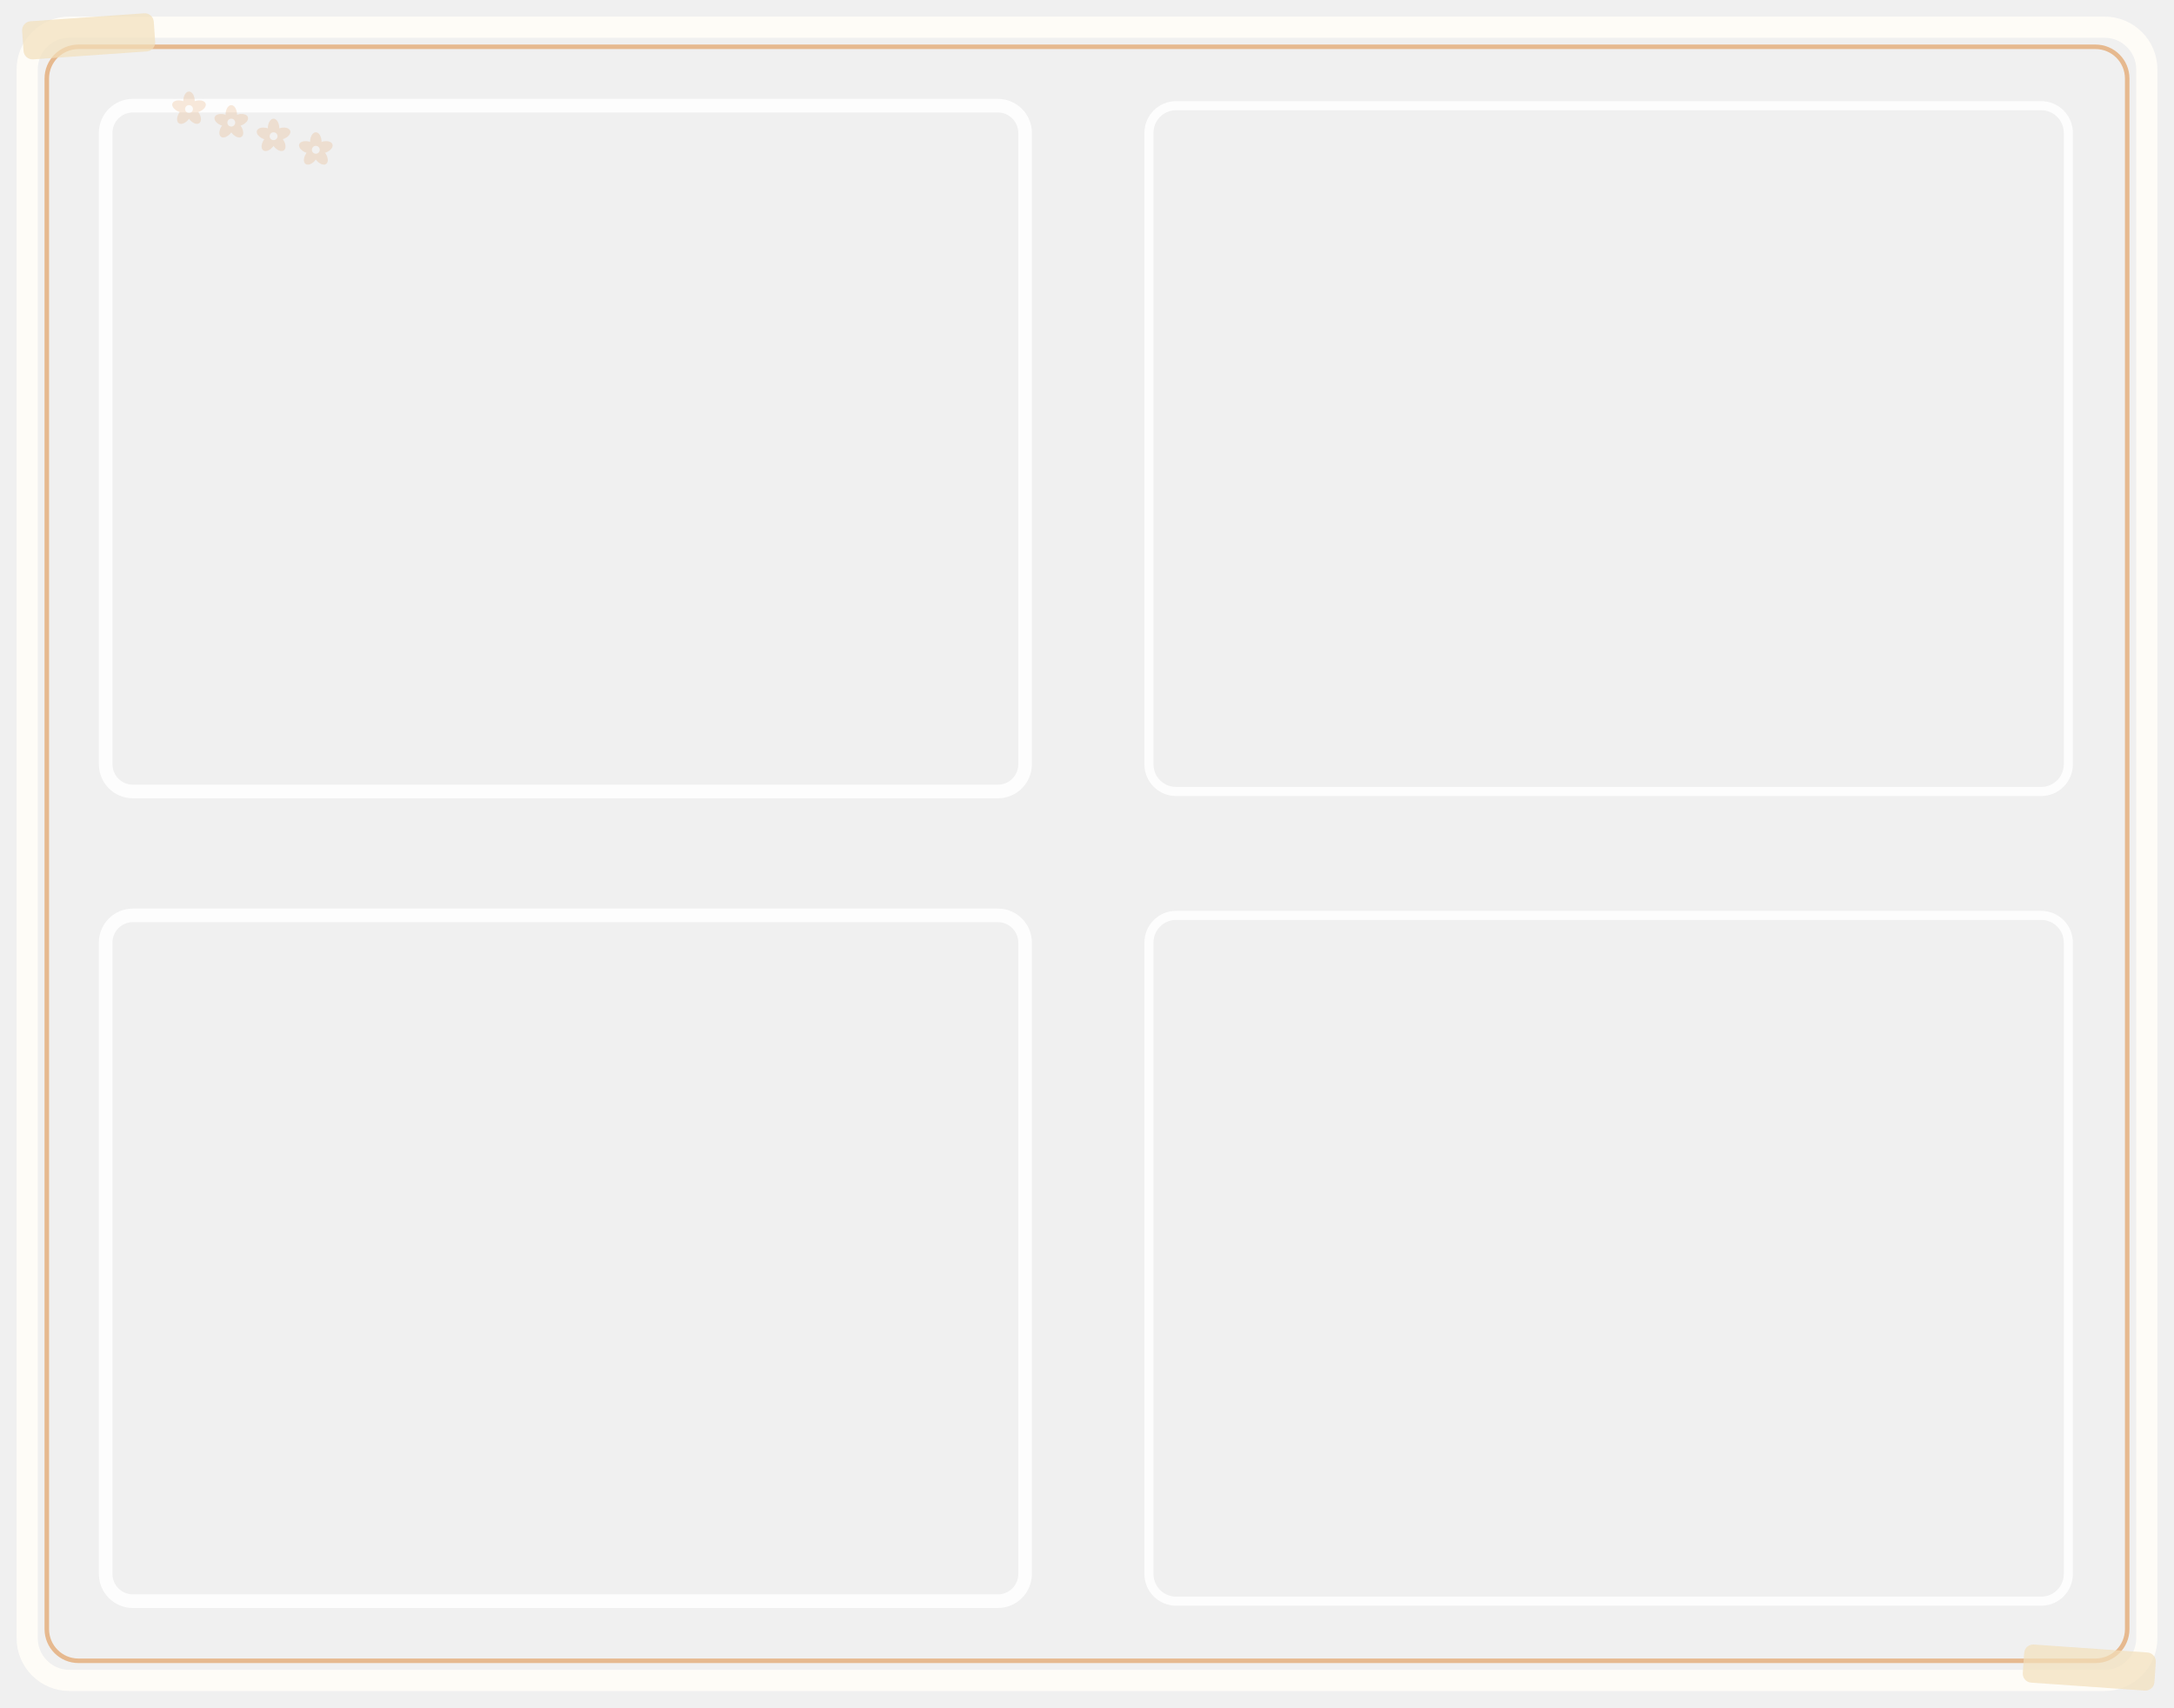
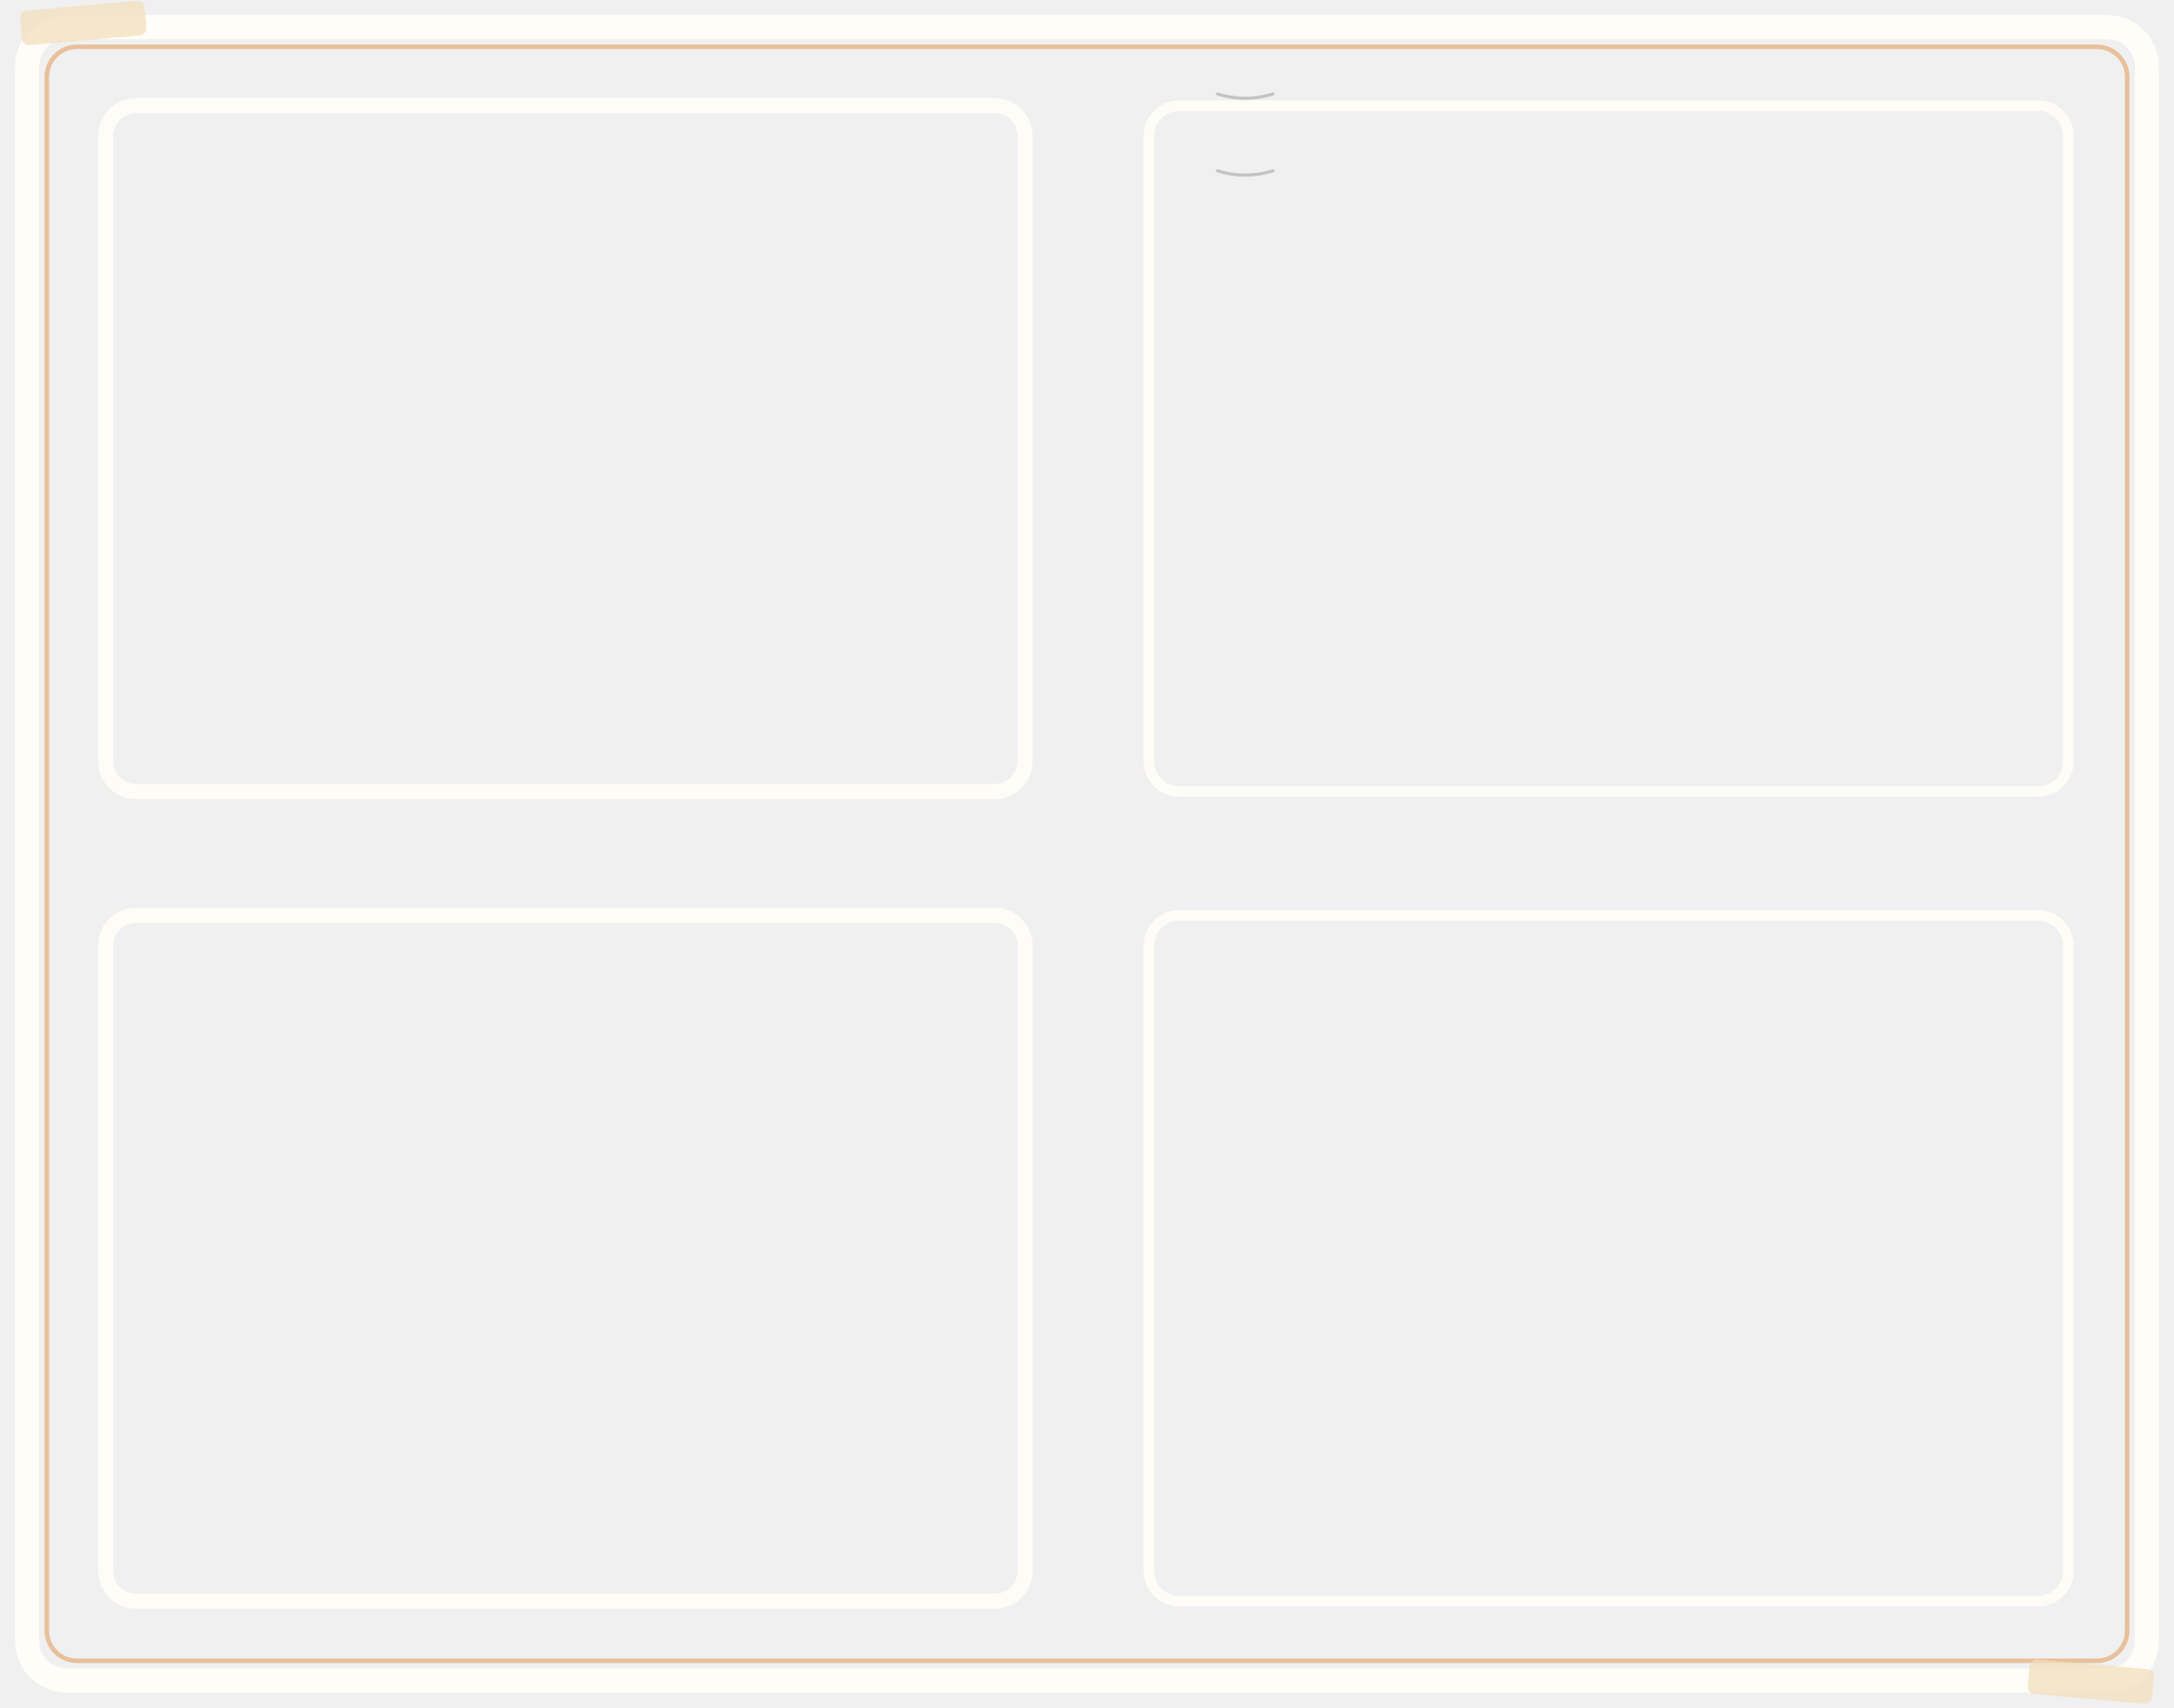
<svg xmlns="http://www.w3.org/2000/svg" viewBox="0 0 1440 1131">
-   <rect x="18" y="18" width="1404" height="1095" rx="28" fill="none" stroke="#fffdf8" stroke-width="14" opacity="0.96" />
-   <rect x="31" y="31" width="1378" height="1069" rx="21" fill="none" stroke="#df8c3f" stroke-width="3" opacity="0.55" />
-   <rect x="70" y="70" width="608.98" height="454.23" rx="18" fill="none" stroke="#ffffff" stroke-width="9" opacity="0.88" />
-   <rect x="761.03" y="70" width="608.98" height="454.23" rx="18" fill="none" stroke="#ffffff" stroke-width="6" opacity="0.88" />
-   <rect x="70" y="606.28" width="608.98" height="454.23" rx="18" fill="none" stroke="#ffffff" stroke-width="9" opacity="0.88" />
-   <rect x="761.03" y="606.28" width="608.98" height="454.23" rx="18" fill="none" stroke="#ffffff" stroke-width="6" opacity="0.88" />
-   <rect x="14.95" y="11.5" width="87.4" height="25.3" rx="6" fill="#f2dfbb" opacity="0.7" transform="rotate(-4 57.5 23)" />
-   <rect x="1339.95" y="1091.9" width="87.4" height="25.3" rx="6" fill="#f2dfbb" opacity="0.7" transform="rotate(4 1384.8 1108)" />
-   <g fill="#df8c3f" opacity="0.18">
-     <ellipse cx="125.2" cy="67.01" rx="3.8" ry="6.4" transform="rotate(0 125.2 72.21)" />
-     <ellipse cx="125.2" cy="67.01" rx="3.8" ry="6.4" transform="rotate(72 125.2 72.21)" />
-     <ellipse cx="125.2" cy="67.01" rx="3.8" ry="6.4" transform="rotate(144 125.2 72.21)" />
-     <ellipse cx="125.2" cy="67.01" rx="3.8" ry="6.4" transform="rotate(216 125.2 72.21)" />
-     <ellipse cx="125.2" cy="67.01" rx="3.8" ry="6.4" transform="rotate(288 125.2 72.21)" />
-     <circle cx="125.2" cy="72.21" r="2.6" fill="#ffffff" opacity="0.9" />
-   </g>
-   <g fill="#df8c3f" opacity="0.18">
-     <ellipse cx="153.2" cy="76.01" rx="3.8" ry="6.4" transform="rotate(0 153.2 81.21)" />
-     <ellipse cx="153.2" cy="76.01" rx="3.8" ry="6.4" transform="rotate(72 153.2 81.21)" />
-     <ellipse cx="153.2" cy="76.01" rx="3.8" ry="6.4" transform="rotate(144 153.2 81.21)" />
-     <ellipse cx="153.2" cy="76.01" rx="3.8" ry="6.4" transform="rotate(216 153.2 81.21)" />
-     <ellipse cx="153.2" cy="76.01" rx="3.8" ry="6.4" transform="rotate(288 153.2 81.21)" />
-     <circle cx="153.2" cy="81.21" r="2.6" fill="#ffffff" opacity="0.9" />
-   </g>
-   <g fill="#df8c3f" opacity="0.18">
-     <ellipse cx="181.2" cy="85.01" rx="3.8" ry="6.4" transform="rotate(0 181.2 90.21)" />
-     <ellipse cx="181.2" cy="85.01" rx="3.8" ry="6.4" transform="rotate(72 181.2 90.21)" />
-     <ellipse cx="181.2" cy="85.01" rx="3.8" ry="6.4" transform="rotate(144 181.2 90.21)" />
-     <ellipse cx="181.2" cy="85.01" rx="3.8" ry="6.4" transform="rotate(216 181.2 90.21)" />
-     <ellipse cx="181.2" cy="85.01" rx="3.8" ry="6.4" transform="rotate(288 181.2 90.21)" />
-     <circle cx="181.2" cy="90.21" r="2.6" fill="#ffffff" opacity="0.9" />
-   </g>
-   <g fill="#df8c3f" opacity="0.18">
-     <ellipse cx="209.2" cy="94.01" rx="3.8" ry="6.4" transform="rotate(0 209.2 99.21)" />
-     <ellipse cx="209.2" cy="94.01" rx="3.8" ry="6.4" transform="rotate(72 209.2 99.21)" />
-     <ellipse cx="209.2" cy="94.01" rx="3.8" ry="6.4" transform="rotate(144 209.2 99.21)" />
-     <ellipse cx="209.2" cy="94.01" rx="3.8" ry="6.4" transform="rotate(216 209.2 99.21)" />
-     <ellipse cx="209.2" cy="94.01" rx="3.8" ry="6.4" transform="rotate(288 209.2 99.21)" />
-     <circle cx="209.2" cy="99.21" r="2.6" fill="#ffffff" opacity="0.9" />
-   </g>
+   <rect x="18" y="18" width="1404" height="1095" rx="26" fill="none" stroke="#fffdf8" stroke-width="16" opacity="0.98" />
+   <rect x="31" y="31" width="1378" height="1069" rx="20" fill="none" stroke="#df8c3f" stroke-width="3" opacity="0.48" />
+   <rect x="70" y="70" width="608.98" height="454.23" rx="20" fill="none" stroke="#fffdf8" stroke-width="10" opacity="0.94" />
+   <rect x="761.03" y="70" width="608.98" height="454.23" rx="20" fill="none" stroke="#fffdf8" stroke-width="7" opacity="0.94" />
+   <rect x="70" y="606.28" width="608.98" height="454.23" rx="20" fill="none" stroke="#fffdf8" stroke-width="10" opacity="0.94" />
+   <rect x="761.03" y="606.28" width="608.98" height="454.23" rx="20" fill="none" stroke="#fffdf8" stroke-width="7" opacity="0.94" />
+   <rect x="13.8" y="4.14" width="82.8" height="23" rx="5" fill="#f2dfbb" opacity="0.72" transform="rotate(-5 50.6 16.1)" />
+   <rect x="1343.4" y="1102.25" width="82.8" height="23" rx="5" fill="#f2dfbb" opacity="0.72" transform="rotate(5 1384.8 1114.9)" />
+   <path d="M 806.4 62.21 q 18.4 5.75 36.8 0 M 806.4 113.1 q 18.4 5.75 36.8 0" fill="none" stroke="#4b5057" stroke-width="2.07" stroke-linecap="round" opacity="0.28" />
</svg>
